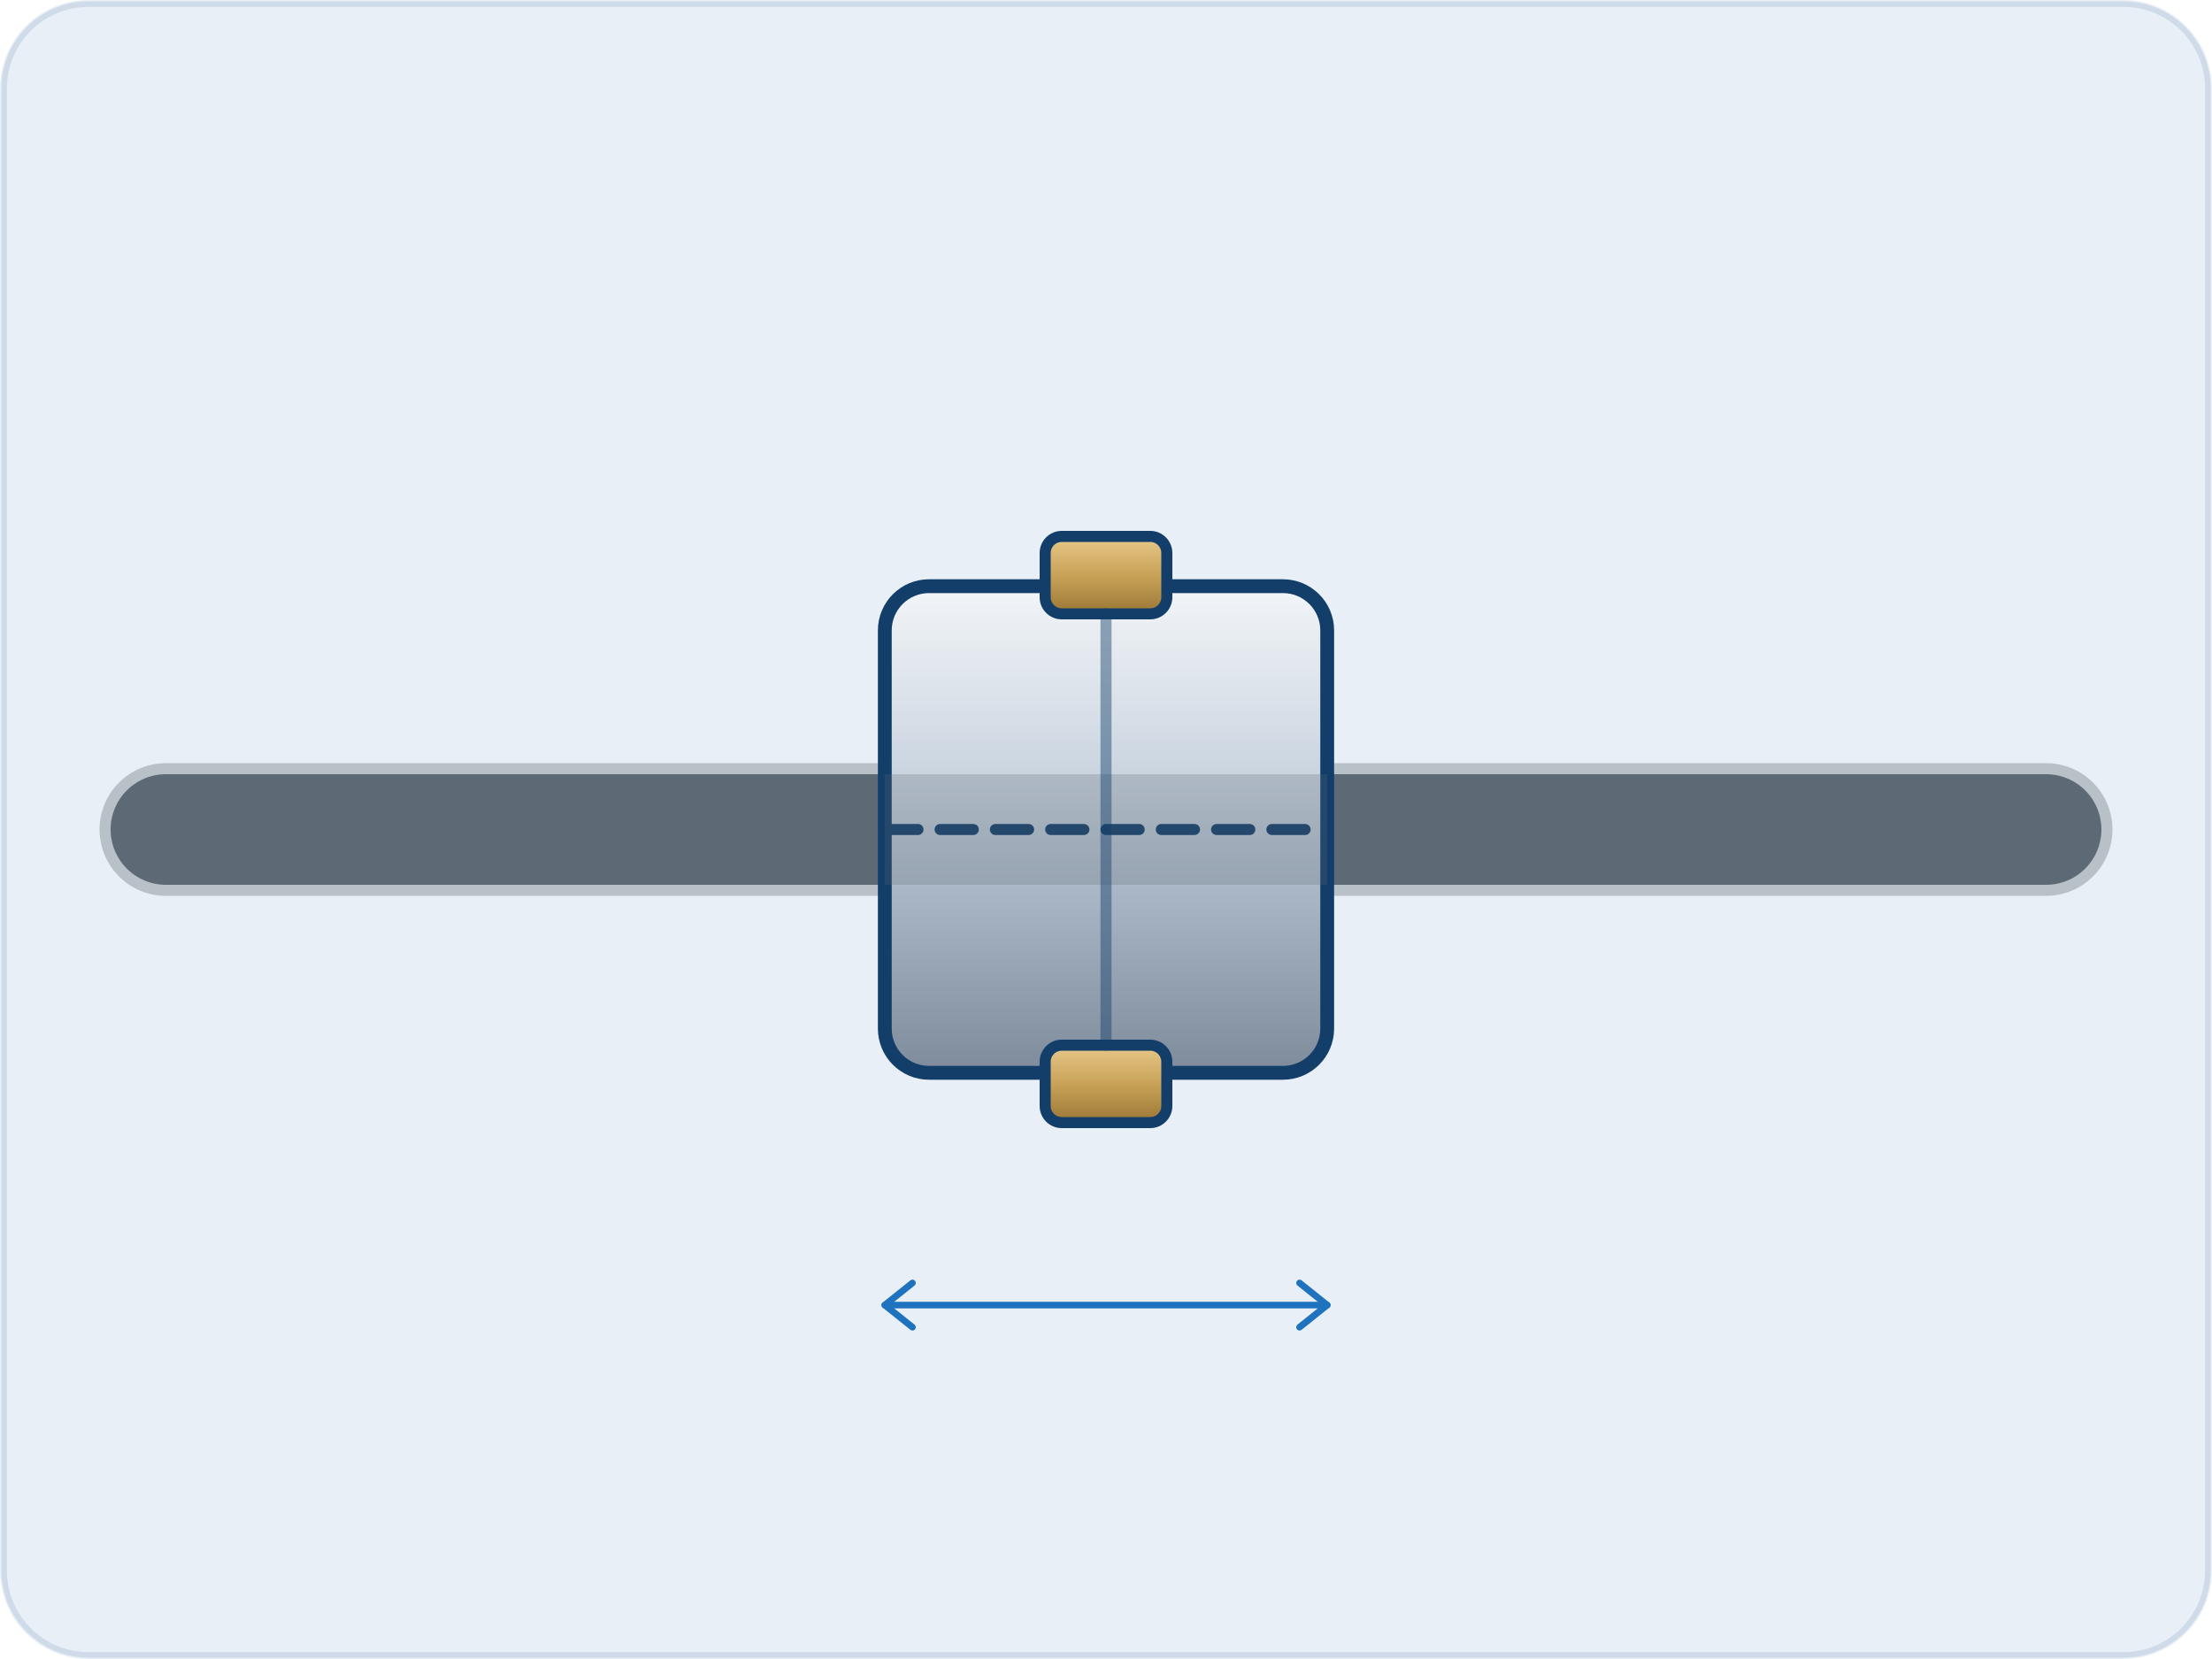
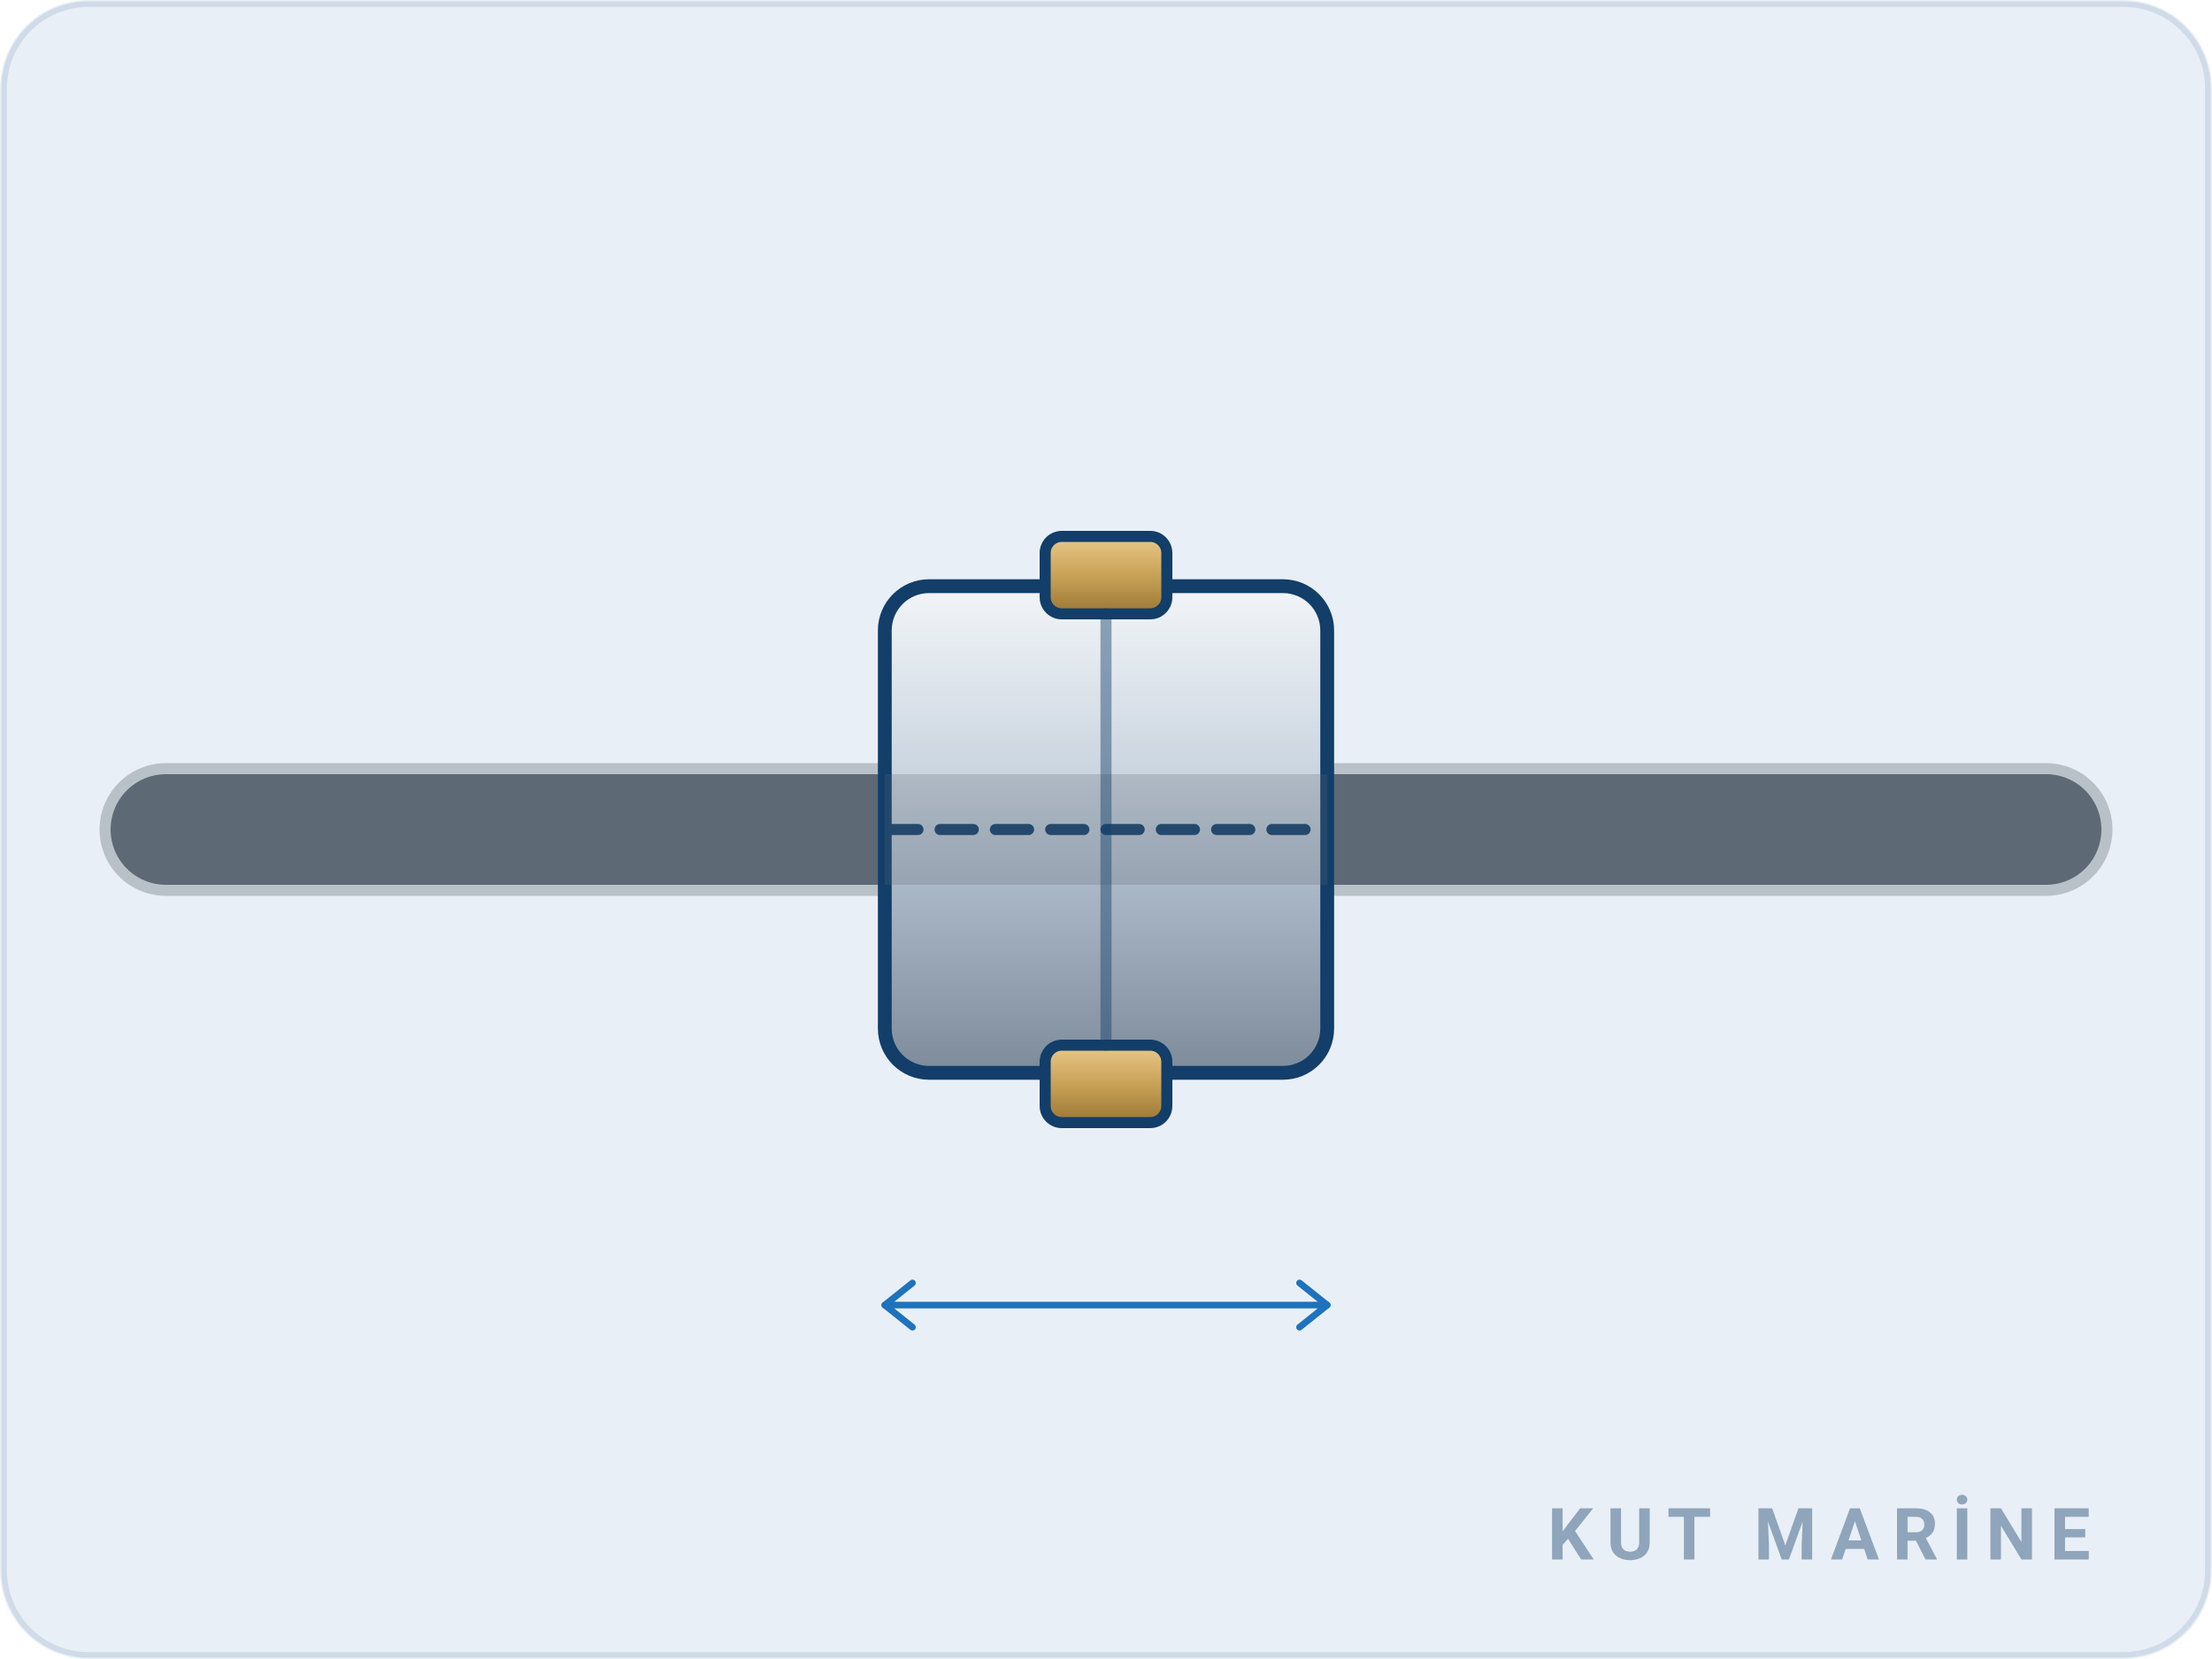
<svg xmlns="http://www.w3.org/2000/svg" viewBox="0 0 400 300" width="400" height="300" role="img" aria-labelledby="t d">
  <defs>
    <linearGradient id="metal" x1="0" y1="0" x2="0" y2="1">
      <stop offset="0" stop-color="#f2f5f8" />
      <stop offset=".38" stop-color="#cbd5e0" />
      <stop offset=".62" stop-color="#aab7c6" />
      <stop offset="1" stop-color="#7d8b9b" />
    </linearGradient>
    <linearGradient id="metalV" x1="0" y1="0" x2="1" y2="0">
      <stop offset="0" stop-color="#8f9dac" />
      <stop offset=".3" stop-color="#dbe2ea" />
      <stop offset=".6" stop-color="#b4c0cd" />
      <stop offset="1" stop-color="#808e9e" />
    </linearGradient>
    <linearGradient id="lead" x1="0" y1="0" x2="0" y2="1">
      <stop offset="0" stop-color="#9aa4ae" />
      <stop offset=".45" stop-color="#6d7883" />
      <stop offset="1" stop-color="#48515b" />
    </linearGradient>
    <linearGradient id="brass" x1="0" y1="0" x2="0" y2="1">
      <stop offset="0" stop-color="#e8c98a" />
      <stop offset=".5" stop-color="#c9a257" />
      <stop offset="1" stop-color="#9a7735" />
    </linearGradient>
    <linearGradient id="sea" x1="0" y1="0" x2="0" y2="1">
      <stop offset="0" stop-color="#bfe0f5" />
      <stop offset="1" stop-color="#5f9fd0" />
    </linearGradient>
  </defs>
  <rect width="400" height="300" rx="16" fill="#e9eff6" />
  <rect x=".75" y=".75" width="398.5" height="298.5" rx="15.25" fill="none" stroke="#cfdbe8" />
  <g stroke-linejoin="round" stroke-linecap="round">
    <path d="M30 150h340" stroke="#5d6974" stroke-width="24" opacity=".35" />
    <path d="M30 150h340" stroke="#5d6974" stroke-width="20" />
    <rect x="160" y="106" width="80" height="88" rx="8" fill="url(#metal)" stroke="#123e69" stroke-width="2.5" />
    <path d="M160 150h80" stroke="#123e69" stroke-width="2" stroke-dasharray="6 4" />
    <rect x="160" y="140" width="80" height="20" fill="#5d6974" opacity=".25" />
    <g fill="url(#brass)" stroke="#123e69" stroke-width="2">
      <rect x="189" y="97" width="22" height="14" rx="3" />
      <rect x="189" y="189" width="22" height="14" rx="3" />
    </g>
    <path d="M200 111v78" stroke="#123e69" stroke-width="2" opacity=".45" />
    <g stroke="#1f72bd" stroke-width="1.2" fill="none">
      <path d="M160 236L240 236" />
      <path d="M165 232L160 236L165 240M235 232L240 236L235 240" />
    </g>
  </g>
+   <text x="378" y="282" fill="#123e69" opacity=".42" font-family="system-ui,-apple-system,Segoe UI,Roboto,sans-serif" font-size="13" font-weight="600" letter-spacing="2.4" text-anchor="end">KUT MARİNE</text>
</svg>
